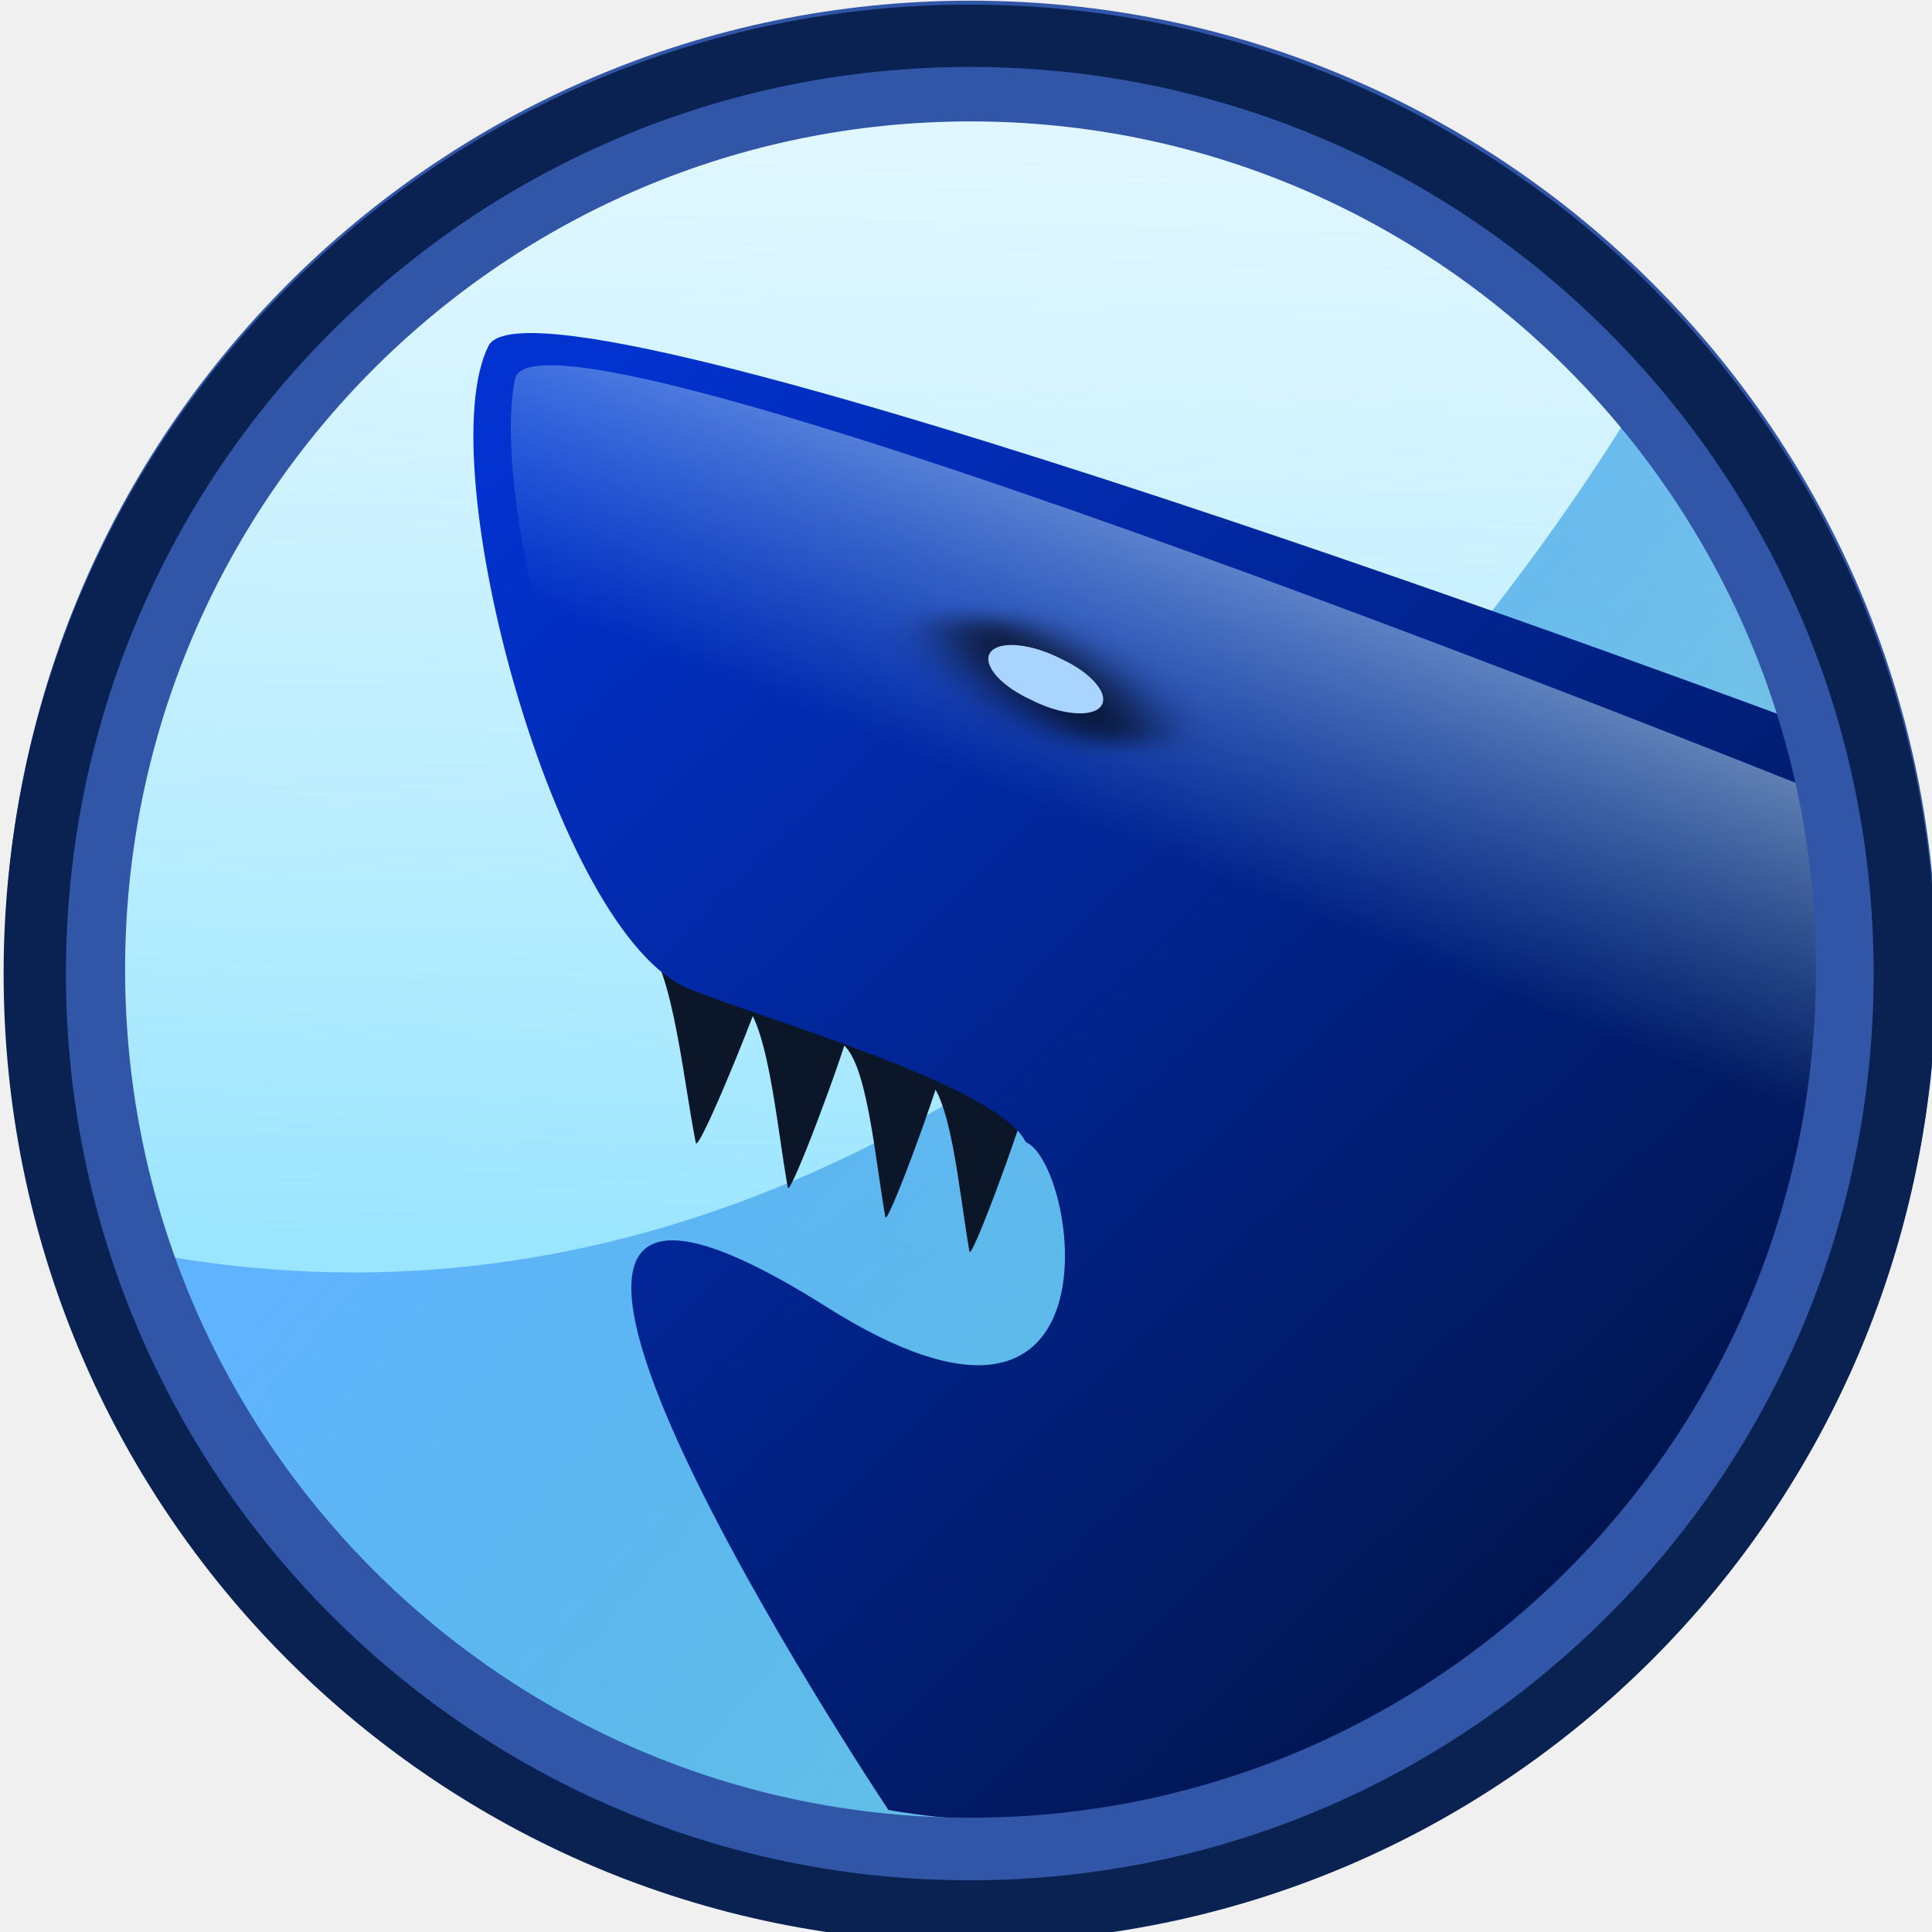
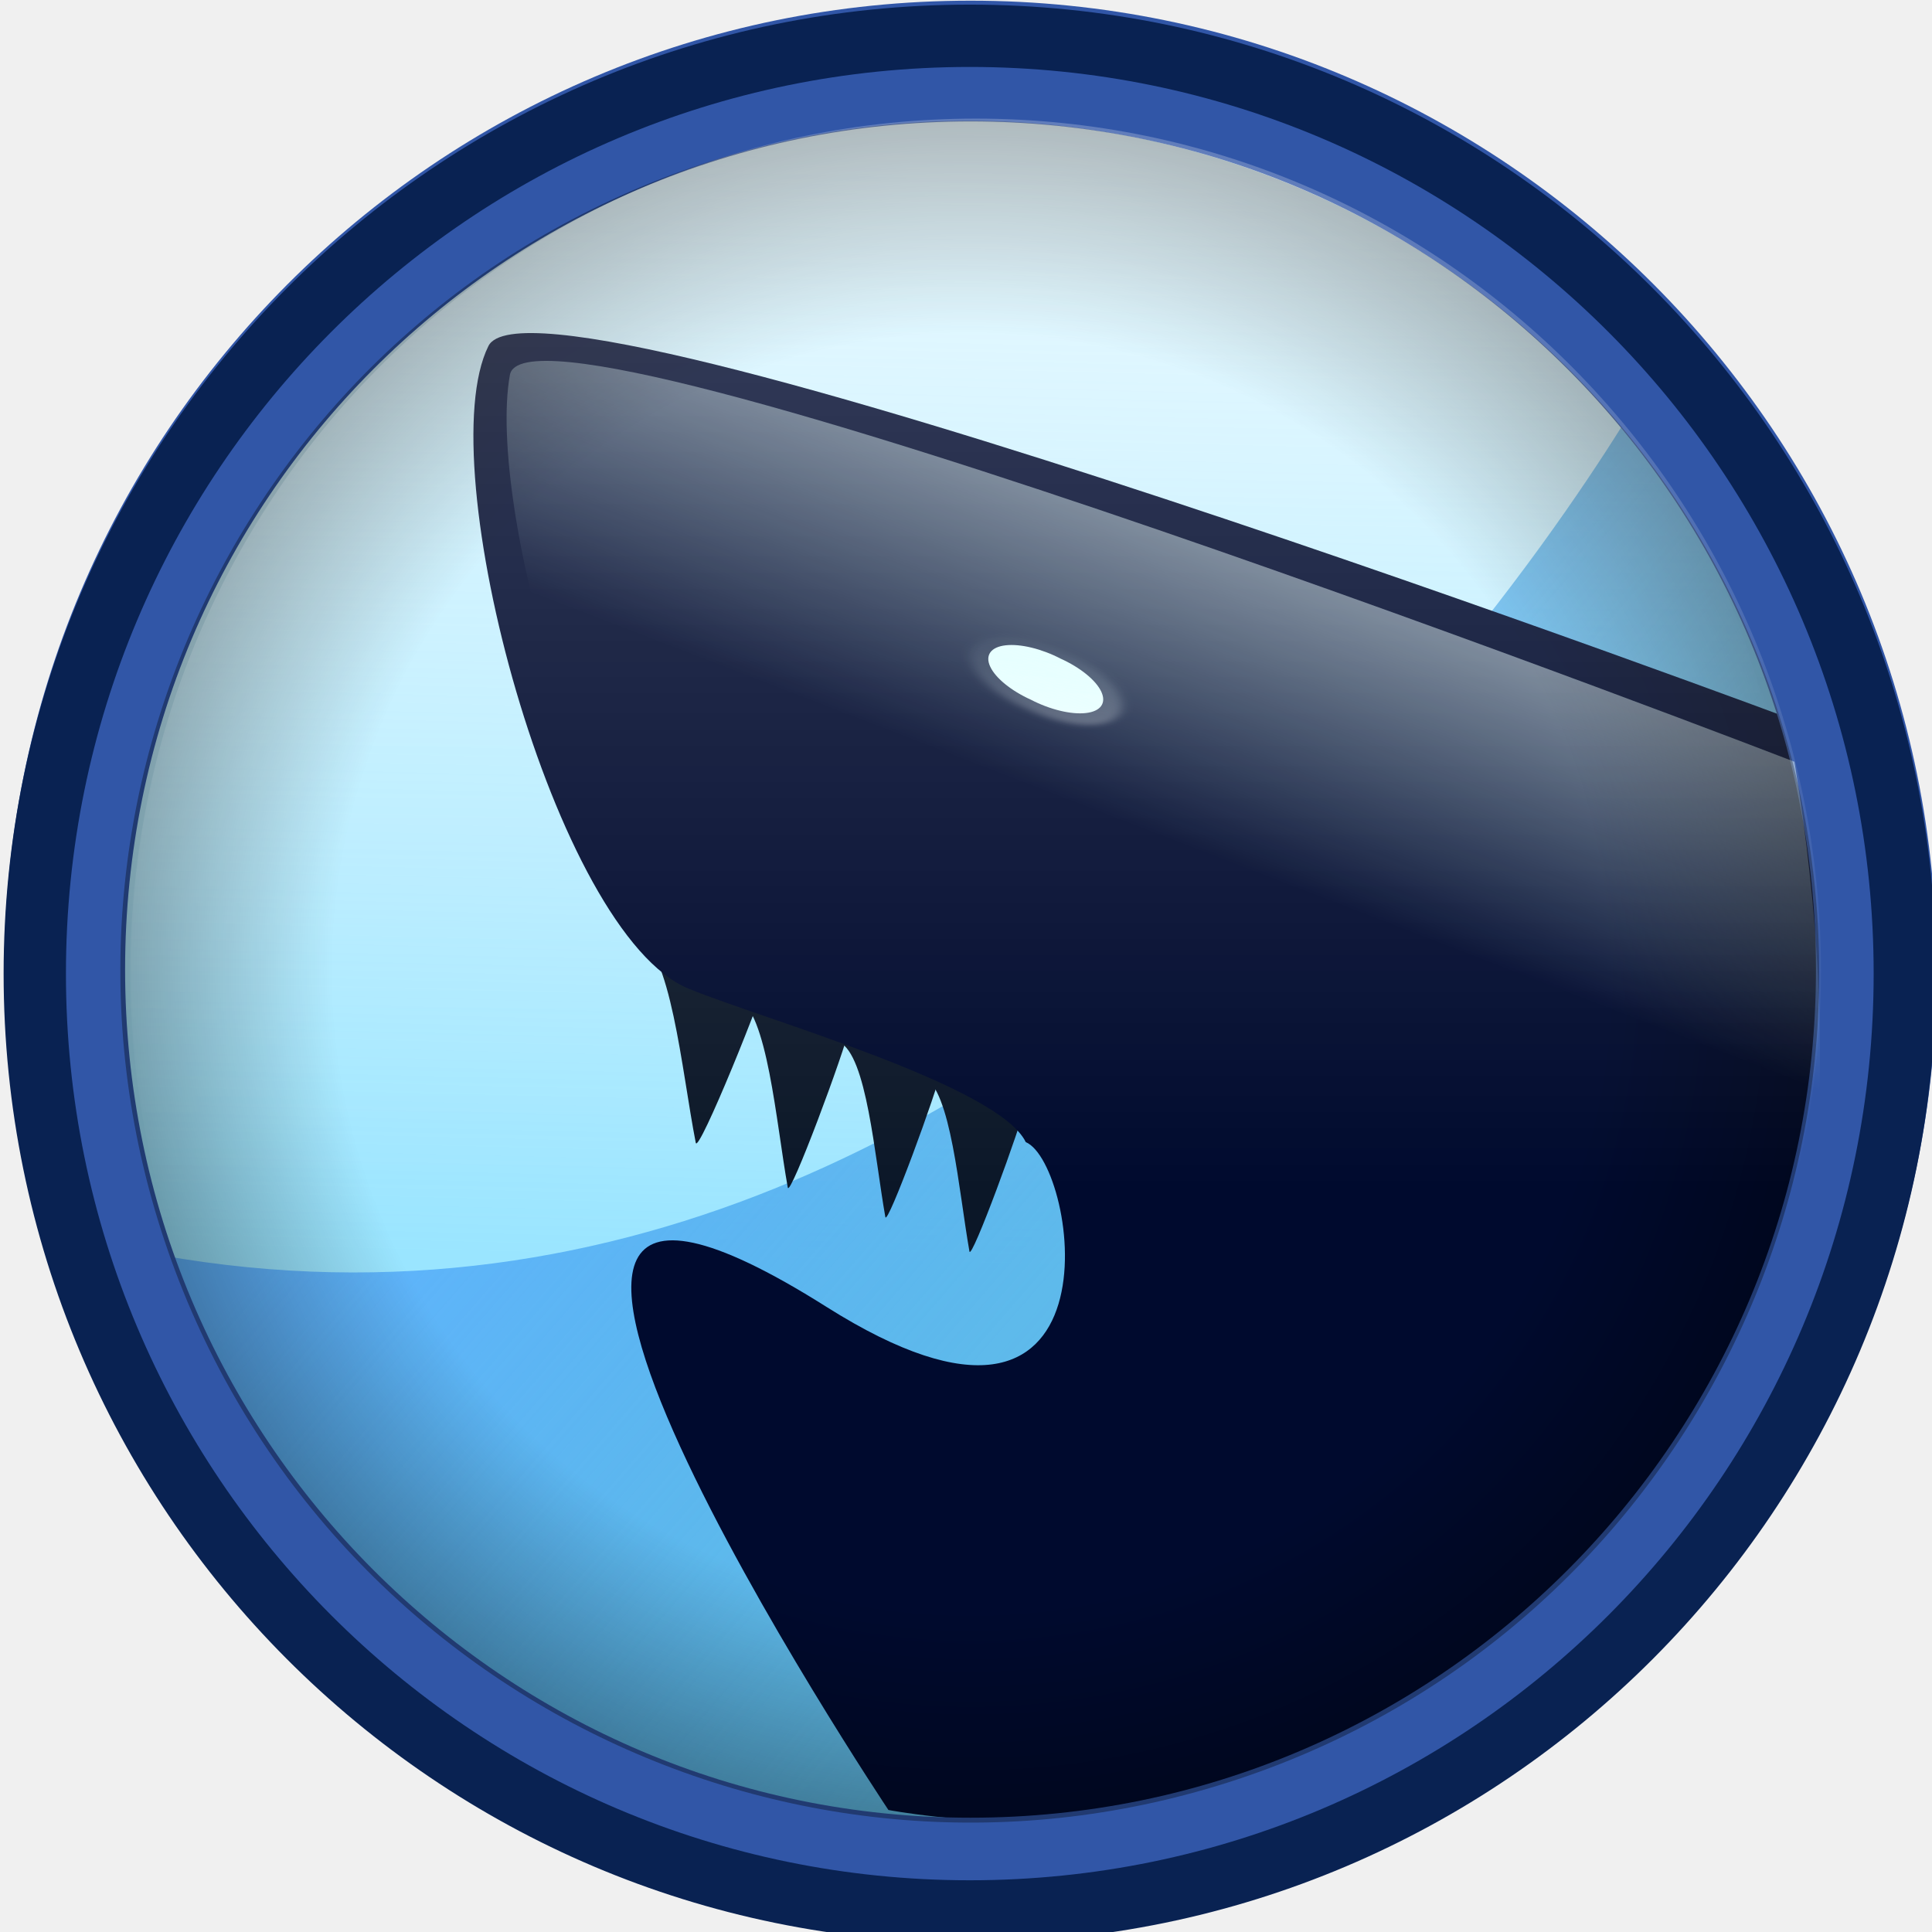
- <svg xmlns="http://www.w3.org/2000/svg" xmlns:xlink="http://www.w3.org/1999/xlink" width="32px" height="32px" id="svg2162">
+ <svg xmlns="http://www.w3.org/2000/svg" xmlns:xlink="http://www.w3.org/1999/xlink" width="32" height="32" id="svg2162" version="1.0">
  <defs id="defs2164">
+     <linearGradient id="linearGradient3989">
+       <stop style="stop-color:#ffffff;stop-opacity:1;" offset="0" id="stop3991" />
+       <stop style="stop-color:#ffffff;stop-opacity:0;" offset="1" id="stop3993" />
+     </linearGradient>
+     <linearGradient id="linearGradient3181">
+       <stop id="stop3183" offset="0" style="stop-color:#000000;stop-opacity:0;" />
+       <stop style="stop-color:#000000;stop-opacity:0;" offset="0.5" id="stop3299" />
+       <stop id="stop3301" offset="0.75" style="stop-color:#000000;stop-opacity:0;" />
+       <stop id="stop3185" offset="1" style="stop-color:#000000;stop-opacity:1;" />
+     </linearGradient>
    <linearGradient id="linearGradient6373">
      <stop style="stop-color:#9ae5ff;stop-opacity:1;" offset="0" id="stop6375" />
      <stop style="stop-color:#caf1ff;stop-opacity:0.367;" offset="1" id="stop6377" />
    </linearGradient>
    <linearGradient id="linearGradient6305">
      <stop style="stop-color:#ffffff;stop-opacity:1;" offset="0" id="stop6307" />
-       <stop style="stop-color:#a0e6ff;stop-opacity:0;" offset="1" id="stop6309" />
+       <stop style="stop-color:#d5ffff;stop-opacity:0;" offset="1" id="stop6309" />
    </linearGradient>
    <linearGradient id="linearGradient6293">
      <stop style="stop-color:#60b4ff;stop-opacity:1;" offset="0" id="stop6295" />
      <stop style="stop-color:#0085a4;stop-opacity:0;" offset="1" id="stop6297" />
    </linearGradient>
    <linearGradient id="linearGradient6283">
      <stop style="stop-color:#000000;stop-opacity:1;" offset="0" id="stop6285" />
      <stop style="stop-color:#000000;stop-opacity:0;" offset="1" id="stop6287" />
    </linearGradient>
    <linearGradient id="linearGradient6271">
      <stop style="stop-color:#0066ff;stop-opacity:1;" offset="0" id="stop6273" />
      <stop style="stop-color:#000000;stop-opacity:0.316;" offset="1" id="stop6275" />
    </linearGradient>
    <linearGradient id="linearGradient6261">
-       <stop style="stop-color:#0232d0;stop-opacity:1;" offset="0" id="stop6263" />
+       <stop style="stop-color:#0027ad;stop-opacity:1;" offset="0" id="stop6263" />
+       <stop id="stop3187" offset="0.5" style="stop-color:#011e4f;stop-opacity:1;" />
      <stop style="stop-color:#000a19;stop-opacity:1;" offset="1" id="stop6265" />
    </linearGradient>
    <linearGradient id="linearGradient6221">
      <stop style="stop-color:#64696c;stop-opacity:1;" offset="0" id="stop6223" />
      <stop style="stop-color:#323232;stop-opacity:1;" offset="1" id="stop6225" />
    </linearGradient>
-     <linearGradient xlink:href="#linearGradient6261" id="linearGradient6267" x1="8.75" y1="7.125" x2="34.125" y2="33.375" gradientUnits="userSpaceOnUse" />
    <linearGradient xlink:href="#linearGradient6293" id="linearGradient6299" x1="10.75" y1="13.695" x2="34.28" y2="34.195" gradientUnits="userSpaceOnUse" gradientTransform="translate(-0.1875,6.2499998e-2)" />
    <linearGradient xlink:href="#linearGradient6305" id="linearGradient4152" x1="18.209" y1="-3.08" x2="18.209" y2="17.687" gradientUnits="userSpaceOnUse" />
    <linearGradient xlink:href="#linearGradient6305" id="linearGradient4156" gradientUnits="userSpaceOnUse" x1="12.373" y1="-1.219" x2="8.249" y2="8.967" gradientTransform="translate(0.9250294,1.122495)" />
-     <filter x="-0.199" width="1.398" y="-0.145" height="1.29" id="filter4542">
-       <feGaussianBlur stdDeviation="0.096" id="feGaussianBlur4544" />
+     <linearGradient xlink:href="#linearGradient6373" id="linearGradient2231" gradientUnits="userSpaceOnUse" x1="13.379" y1="21.454" x2="13.948" y2="-3.032" />
+     <radialGradient xlink:href="#linearGradient3181" id="radialGradient3179" cx="14.75" cy="14.563" fx="14.75" fy="14.563" r="14.75" gradientTransform="matrix(1,0,0,0.9957627,0,6.1705517e-2)" gradientUnits="userSpaceOnUse" />
+     <linearGradient xlink:href="#linearGradient3989" id="linearGradient3997" x1="16.25" y1="4.99" x2="16.25" y2="21.772" gradientUnits="userSpaceOnUse" />
+     <linearGradient xlink:href="#linearGradient6305" id="linearGradient3519" x1="17.941" y1="10.234" x2="17.192" y2="10.461" gradientUnits="userSpaceOnUse" />
+     <filter id="filter3573">
+       <feGaussianBlur stdDeviation="0.032" id="feGaussianBlur3575" />
    </filter>
-     <linearGradient xlink:href="#linearGradient6373" id="linearGradient2231" gradientUnits="userSpaceOnUse" x1="13.379" y1="21.454" x2="13.948" y2="-3.032" />
+     <linearGradient xlink:href="#linearGradient6305" id="linearGradient3199" gradientUnits="userSpaceOnUse" gradientTransform="matrix(0.9557905,-1.6562915e-2,1.6599106e-2,0.957879,0.9679523,1.457096)" x1="12.373" y1="-1.219" x2="8.249" y2="8.967" />
  </defs>
-   <g id="layer1">
+   <g id="layer1" style="display:inline">
    <path style="opacity:1;fill:#ffffff;fill-opacity:1;stroke:none;stroke-width:0.2;stroke-linecap:round;stroke-miterlimit:4;stroke-dasharray:none;stroke-opacity:1" id="path6301" d="M 32.25 16.125 A 16.25 16.125 0 1 1  -0.25,16.125 A 16.25 16.125 0 1 1  32.25 16.125 z" transform="matrix(0.8923077,0,0,0.9496124,0.9730774,0.5)" />
    <path style="opacity:1;fill:url(#linearGradient2231);fill-opacity:1;stroke:none;stroke-width:0.2;stroke-linecap:round;stroke-miterlimit:4;stroke-dasharray:none;stroke-opacity:1" id="path2229" d="M 32.25 16.125 A 16.25 16.125 0 1 1  -0.25,16.125 A 16.25 16.125 0 1 1  32.25 16.125 z" transform="matrix(0.9307692,0,0,0.9457364,0.9826925,0.6250016)" />
    <path style="fill:url(#linearGradient6299);fill-opacity:1;fill-rule:evenodd;stroke:none;stroke-width:1px;stroke-linecap:butt;stroke-linejoin:miter;stroke-opacity:1" d="M 1.562,20.562 C 17.312,24.312 27.312,6.313 27.312,6.313 C 27.312,6.313 35.312,20.062 25.312,27.562 C 11.824,37.754 1.562,20.562 1.562,20.562 z " id="path6291" />
    <path style="fill:#0b1728;fill-opacity:1;fill-rule:evenodd;stroke:none;stroke-width:0.961px;stroke-linecap:butt;stroke-linejoin:miter;stroke-opacity:1" d="M 15.296,17.831 C 15.751,18.05 15.879,19.722 16.057,20.727 C 16.087,20.895 16.914,18.647 16.994,18.26 C 17.098,17.753 17.341,17.269 17.438,16.795" id="path6257" />
    <path style="fill:#0b1728;fill-opacity:1;fill-rule:evenodd;stroke:none;stroke-width:0.961px;stroke-linecap:butt;stroke-linejoin:miter;stroke-opacity:1" d="M 13.903,17.261 C 14.358,17.48 14.485,19.152 14.664,20.157 C 14.693,20.325 15.521,18.077 15.6,17.69 C 15.705,17.182 15.947,16.699 16.045,16.225" id="path6255" />
    <path style="fill:#0b1728;fill-opacity:1;fill-rule:evenodd;stroke:none;stroke-width:0.961px;stroke-linecap:butt;stroke-linejoin:miter;stroke-opacity:1" d="M 12.21,16.52 C 12.712,16.758 12.852,18.577 13.048,19.669 C 13.081,19.852 13.993,17.408 14.081,16.987 C 14.196,16.435 14.463,15.91 14.571,15.394" id="path6253" />
    <path style="fill:#0b1728;fill-opacity:1;fill-rule:evenodd;stroke:none;stroke-width:0.961px;stroke-linecap:butt;stroke-linejoin:miter;stroke-opacity:1" d="M 10.513,15.448 C 11.118,15.711 11.287,17.721 11.524,18.928 C 11.564,19.131 12.664,16.429 12.77,15.964 C 12.909,15.354 13.232,14.773 13.362,14.202" id="path6251" />
-     <path style="opacity:1;fill:url(#linearGradient6267);fill-rule:evenodd;stroke:none;stroke-width:1px;stroke-linecap:butt;stroke-linejoin:miter;stroke-opacity:1;fill-opacity:1.0" d="M 29.915,12 C 29.915,12 8.887,4.132 8.09,5.731 C 7.11,7.696 9.191,15.469 11.407,16.376 C 12.641,16.881 16.534,17.978 16.99,18.917 C 17.852,19.279 18.674,24.793 13.689,21.646 C 5.859,16.705 14.715,29.979 14.715,29.979 C 14.715,29.979 33.033,33.516 29.915,12 z " id="path3308" />
-     <path style="opacity:1;fill:url(#linearGradient4156);fill-opacity:1;fill-rule:evenodd;stroke:none;stroke-width:1px;stroke-linecap:butt;stroke-linejoin:miter;stroke-opacity:1" d="M 30.796,13.388 C 30.796,13.388 8.882,4.527 8.529,6.279 C 8.079,8.51 9.928,15.217 12.144,16.124 C 13.378,16.629 17.272,17.725 17.728,18.664 C 18.589,19.027 19.058,27.023 14.426,23.081 C 7.376,17.081 15.64,31.102 15.64,31.102 C 15.64,31.102 33.914,34.903 30.796,13.388 z " id="path4154" />
-     <path style="opacity:0.71;fill:#000000;fill-opacity:1;stroke:none;stroke-width:2;stroke-linecap:round;stroke-miterlimit:4;stroke-dasharray:none;stroke-opacity:1;filter:url(#filter4542)" id="path6269" d="M 17.807 10.151 A 0.253 0.758 0 1 1  17.302,10.151 A 0.253 0.758 0 1 1  17.807 10.151 z" transform="matrix(4.275629,0.1850473,1.50654,1.339484,-72.99957,-5.568291)" />
-     <path style="opacity:1;fill:#a8d4fe;fill-opacity:1;stroke:none;stroke-width:2;stroke-linecap:round;stroke-miterlimit:4;stroke-dasharray:none;stroke-opacity:1" id="path4279" d="M 17.807 10.151 A 0.253 0.758 0 1 1  17.302,10.151 A 0.253 0.758 0 1 1  17.807 10.151 z" transform="matrix(0.9728626,-1.348252,1.138585,0.5519645,-11.31487,29.31417)" />
-     <path style="fill:none;fill-opacity:1.0;stroke:#3156a7;stroke-width:2;stroke-miterlimit:4;stroke-dasharray:none;stroke-opacity:1;stroke-linecap:round" id="path2170" d="M 31.078 16.059 A 15.003 15.048 0 1 1  1.072,16.059 A 15.003 15.048 0 1 1  31.078 16.059 z" />
+     <path style="opacity:1;fill:#000a2e;fill-opacity:1;fill-rule:evenodd;stroke:none;stroke-width:1px;stroke-linecap:butt;stroke-linejoin:miter;stroke-opacity:1" d="M 29.915,12 C 29.915,12 8.887,4.132 8.09,5.731 C 7.11,7.696 9.191,15.469 11.407,16.376 C 12.641,16.881 16.534,17.978 16.99,18.917 C 17.852,19.279 18.674,24.793 13.689,21.646 C 5.859,16.705 14.715,29.979 14.715,29.979 C 14.715,29.979 33.033,33.516 29.915,12 z " id="path3308" />
+     <path style="opacity:1;fill:#e6ffff;fill-opacity:1;stroke:none;stroke-width:2;stroke-linecap:round;stroke-miterlimit:4;stroke-dasharray:none;stroke-opacity:1" id="path4279" d="M 17.807 10.151 A 0.253 0.758 0 1 1  17.302,10.151 A 0.253 0.758 0 1 1  17.807 10.151 z" transform="matrix(0.9728626,-1.348252,1.138585,0.5519645,-11.31487,29.31417)" />
+     <path style="fill:none;fill-opacity:1;stroke:#3156a7;stroke-width:2;stroke-linecap:round;stroke-miterlimit:4;stroke-dasharray:none;stroke-opacity:1" id="path2170" d="M 31.078 16.059 A 15.003 15.048 0 1 1  1.072,16.059 A 15.003 15.048 0 1 1  31.078 16.059 z" />
    <rect style="opacity:1;fill:none;fill-opacity:1;stroke:none;stroke-width:0.2;stroke-linecap:round;stroke-miterlimit:4;stroke-dasharray:none;stroke-opacity:1" id="rect6323" width="0" height="4.596" x="17.324" y="19.272" />
    <path style="fill:none;fill-opacity:1;stroke:#092252;stroke-width:1;stroke-linecap:round;stroke-miterlimit:4;stroke-dasharray:none;stroke-opacity:1" id="path2193" d="M 31.078 16.059 A 15.003 15.048 0 1 1  1.072,16.059 A 15.003 15.048 0 1 1  31.078 16.059 z" transform="matrix(1.032252,0,0,1.032252,-0.5305201,-0.4508773)" />
+     <path style="opacity:0.266;fill:url(#linearGradient3519);fill-opacity:1;stroke:none;stroke-width:2;stroke-linecap:round;stroke-miterlimit:4;stroke-dasharray:none;stroke-opacity:1;display:inline;filter:url(#filter3573)" id="path3309" d="M 17.807 10.151 A 0.253 0.758 0 1 1  17.302,10.151 A 0.253 0.758 0 1 1  17.807 10.151 z" transform="matrix(-1.177098,1.872352,-1.507885,-0.6761256,53.29868,-14.72682)" />
+     <path style="opacity:1;fill:url(#linearGradient3199);fill-opacity:1;fill-rule:evenodd;stroke:none;stroke-width:1px;stroke-linecap:butt;stroke-linejoin:miter;stroke-opacity:1;display:inline" d="M 29.722,12.617 C 29.722,12.617 8.754,4.524 8.446,6.208 C 8.054,8.352 9.807,14.809 11.94,15.641 C 13.128,16.104 16.867,17.09 17.319,17.982 C 18.148,18.315 18.729,25.967 14.237,22.267 C 7.398,16.637 15.53,29.93 15.53,29.93 C 15.53,29.93 33.059,33.175 29.722,12.617 z " id="path4154" />
+   </g>
+   <g id="layer4" style="display:inline">
+     <path style="opacity:0.332;fill:url(#radialGradient3179);fill-opacity:1;stroke:none;stroke-width:1;stroke-miterlimit:4;stroke-dasharray:none;stroke-opacity:1;display:inline" id="path2199" d="M 29.5 14.563 A 14.75 14.687 0 1 1  0,14.563 A 14.75 14.687 0 1 1  29.5 14.563 z" transform="matrix(0.9046047,-0.3010689,0.303022,0.9104729,-1.693177,7.275755)" />
+   </g>
+   <g id="layer3" style="display:inline">
+     <path style="opacity:0.231;fill:url(#linearGradient3997);fill-opacity:1;stroke:none;stroke-width:1;stroke-miterlimit:4;stroke-dasharray:none;stroke-opacity:1" id="path3987" d="M 31.25 18.188 A 14 13.937 0 1 1  3.25,18.188 A 14 13.937 0 1 1  31.25 18.188 z" transform="matrix(1,0,0,1.013453,-1.088388,-2.343787)" />
  </g>
</svg>
